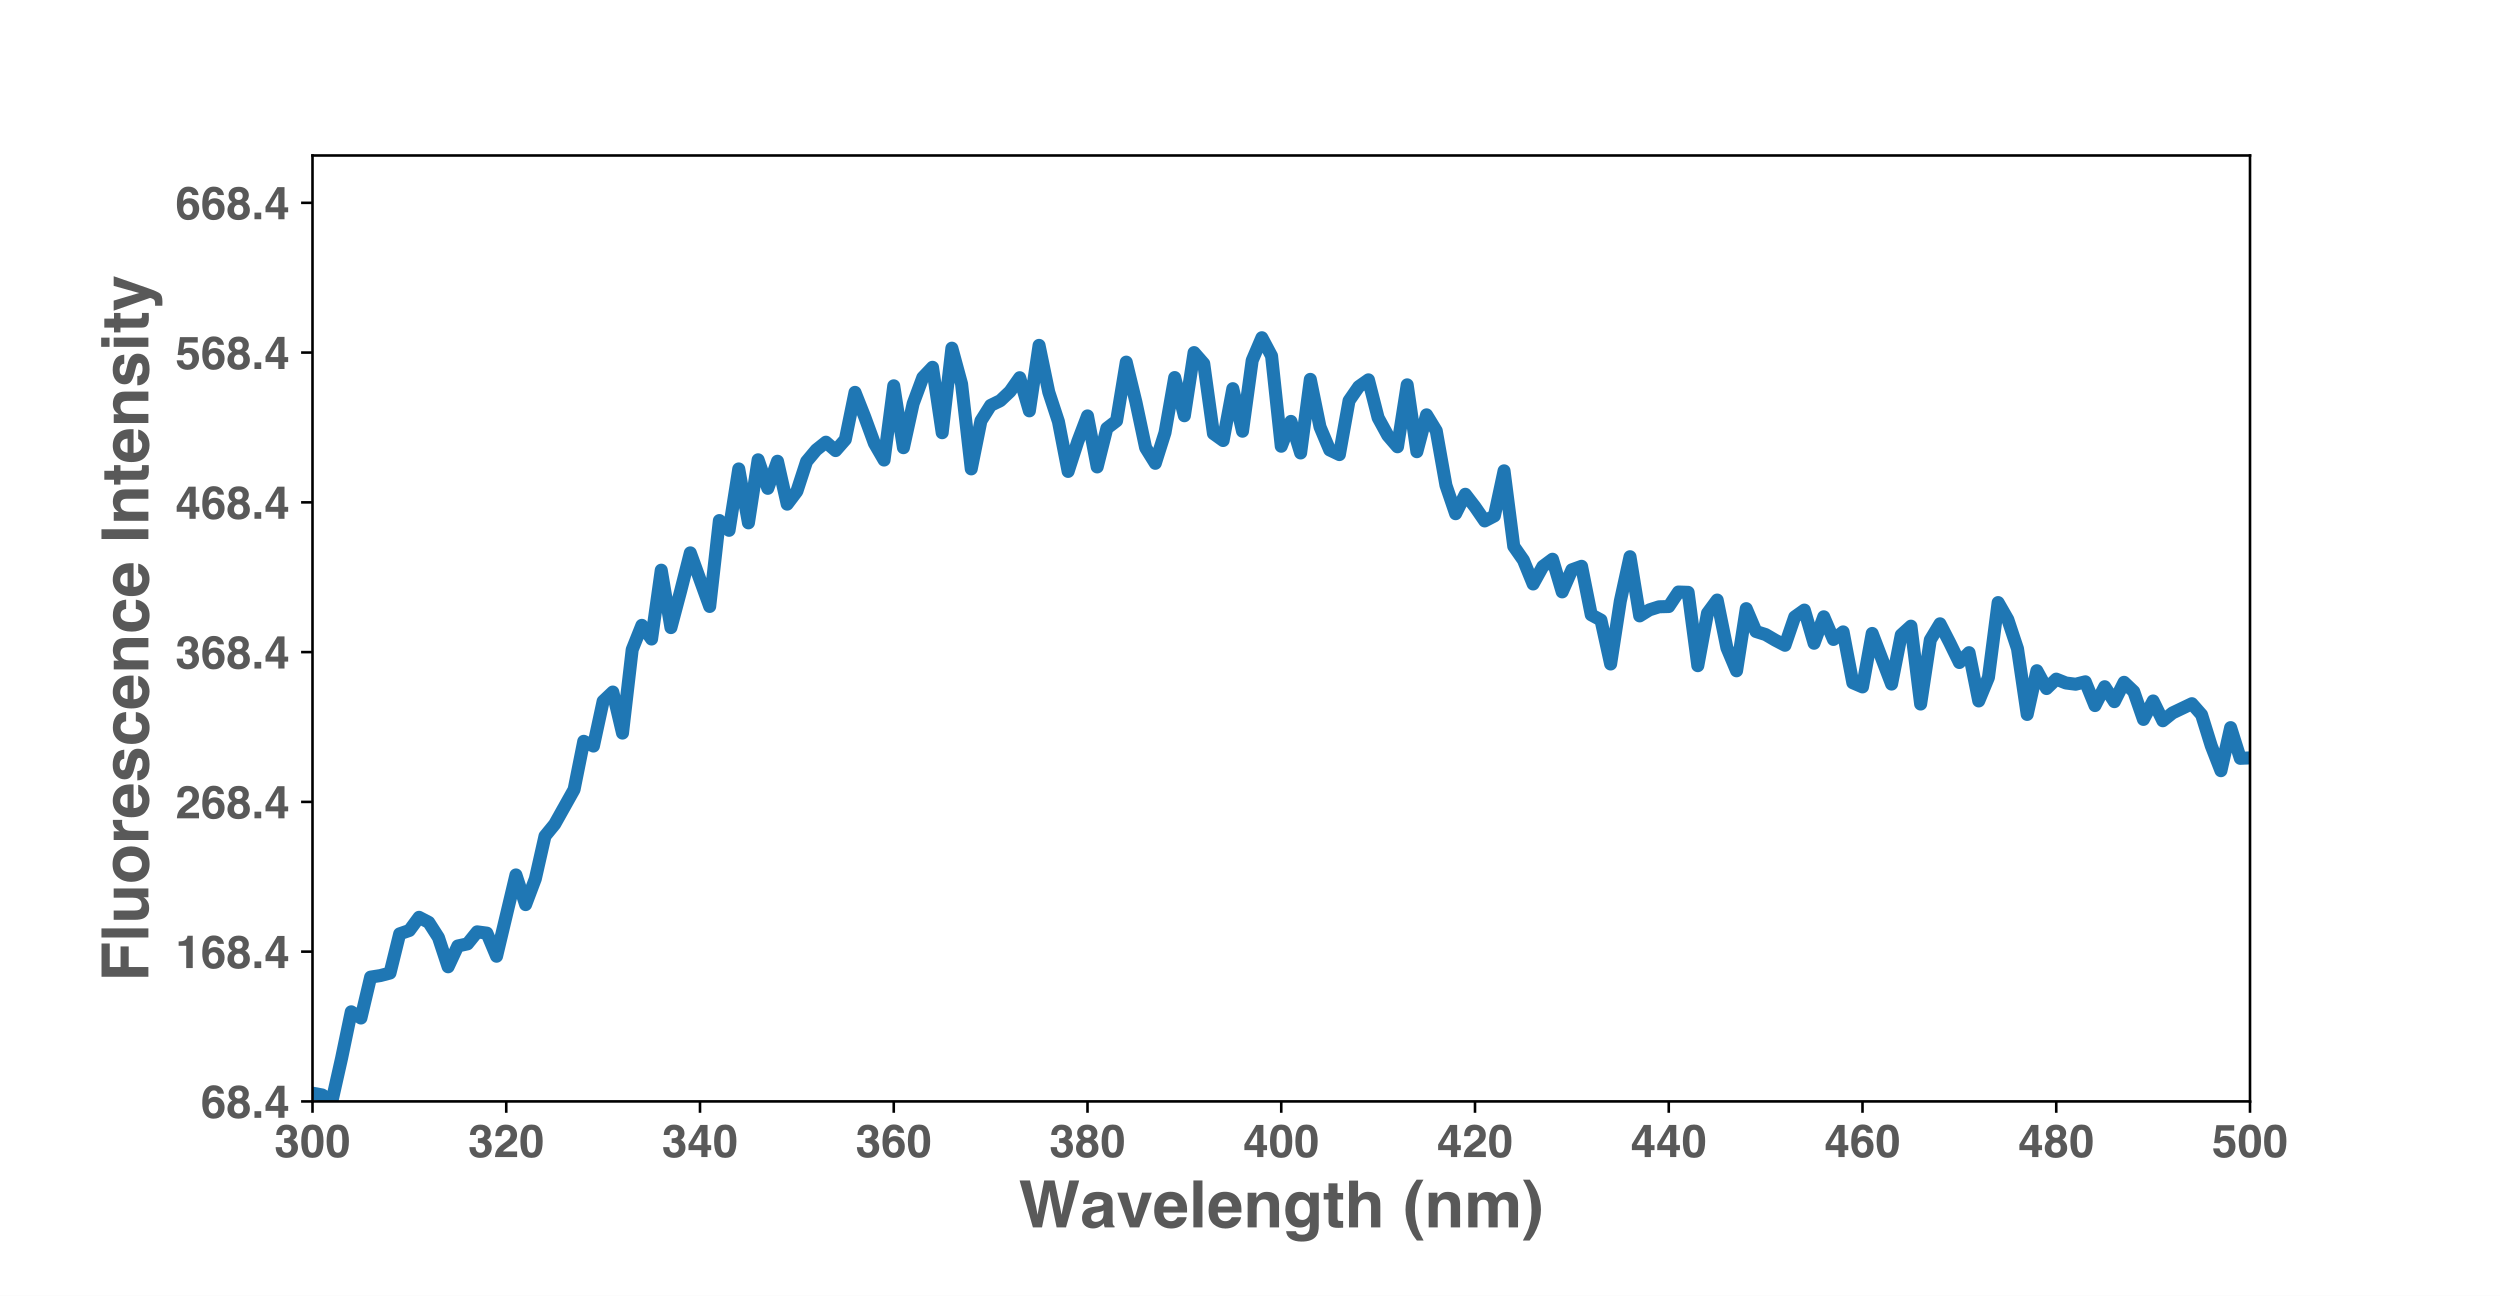
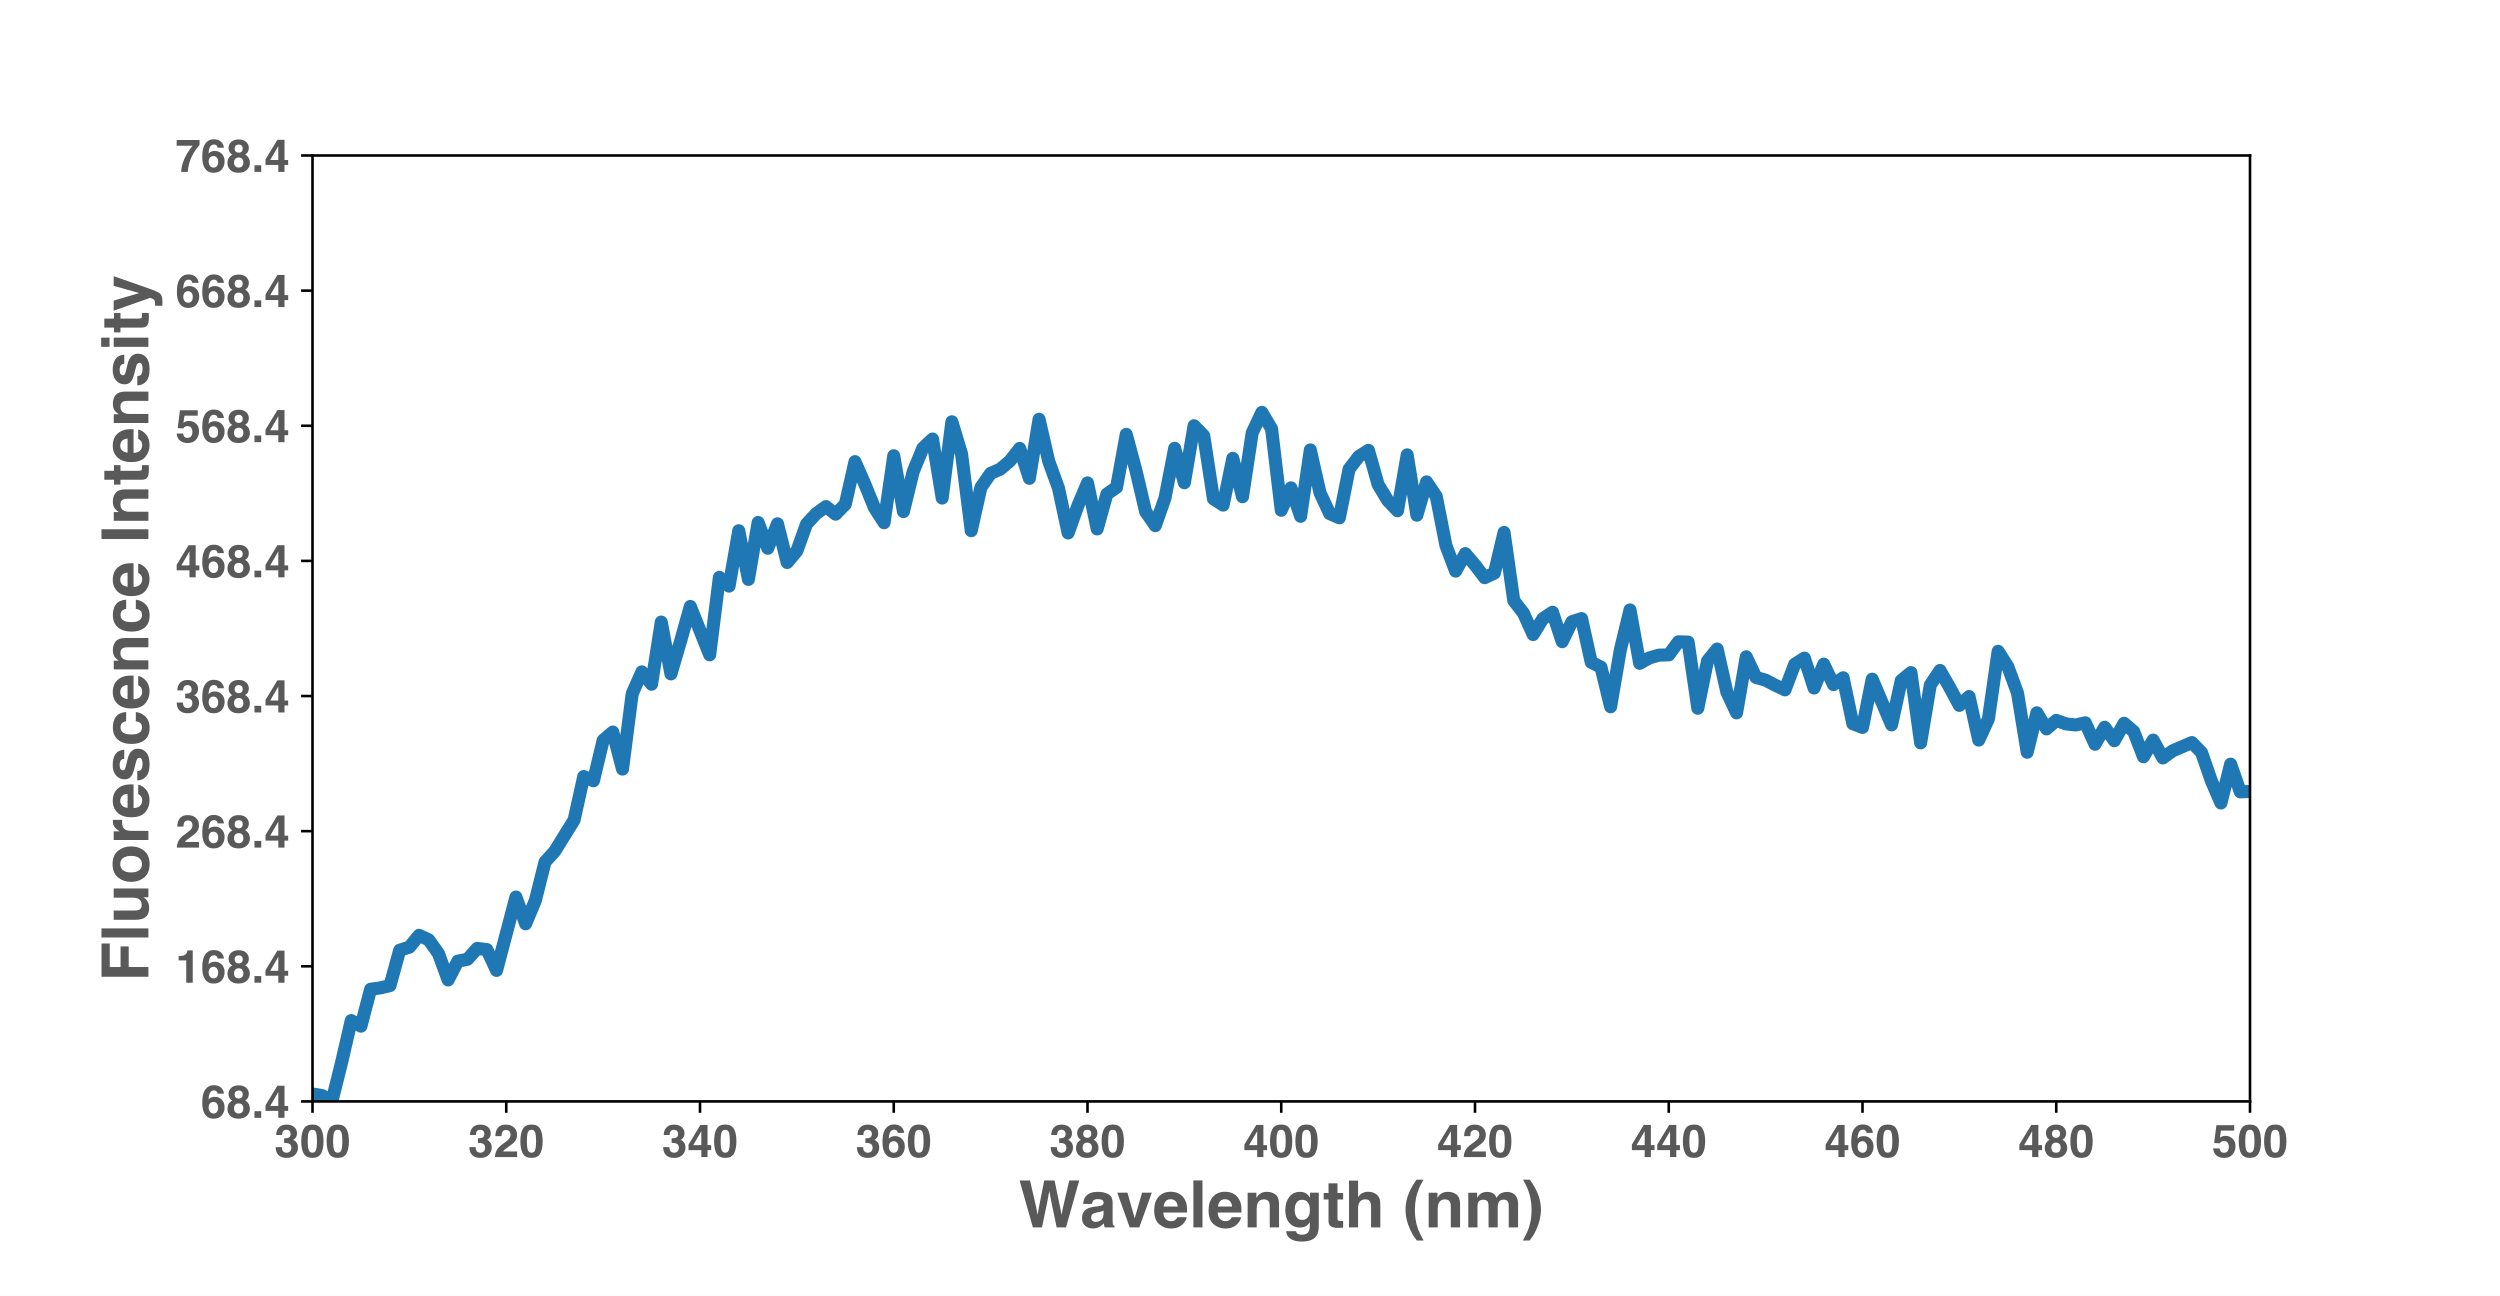
<svg xmlns="http://www.w3.org/2000/svg" xmlns:xlink="http://www.w3.org/1999/xlink" width="766.8pt" height="397.44pt" viewBox="0 0 766.8 397.44" version="1.1">
  <defs>
    <style type="text/css">*{stroke-linejoin: round; stroke-linecap: butt}</style>
  </defs>
  <g id="figure_1">
    <g id="patch_1">
      <path d="M 0 397.44  L 766.8 397.44  L 766.8 0  L 0 0  z " style="fill: #ffffff" />
    </g>
    <g id="axes_1">
      <g id="patch_2">
        <path d="M 95.85 337.824  L 690.12 337.824  L 690.12 47.693  L 95.85 47.693  z " style="fill: #ffffff" />
      </g>
      <g id="matplotlib.axis_1">
        <g id="xtick_1">
          <g id="line2d_1">
            <defs>
-               <path id="mff59f1b166" d="M 0 0  L 0 3.5  " style="stroke: #000000; stroke-width: 0.8" />
+               <path id="mfa72fa6e10" d="M 0 0  L 0 3.5  " style="stroke: #000000; stroke-width: 0.8" />
            </defs>
            <g>
-               <use xlink:href="#mff59f1b166" x="95.85" y="337.824" style="stroke: #000000; stroke-width: 0.8" />
+               <use xlink:href="#mfa72fa6e10" x="95.85" y="337.824" style="stroke: #000000; stroke-width: 0.8" />
            </g>
          </g>
          <g id="text_1">
            <g style="fill: #595959" transform="translate(84.17203 354.8996)scale(0.14 -0.14)">
              <defs>
                <path id="Helvetica-Bold-33" d="M 1044 1391  Q 1044 1119 1131 941  Q 1294 613 1722 613  Q 1984 613 2179 792  Q 2375 972 2375 1309  Q 2375 1756 2013 1906  Q 1806 1991 1363 1991  L 1363 2628  Q 1797 2634 1969 2713  Q 2266 2844 2266 3244  Q 2266 3503 2114 3665  Q 1963 3828 1688 3828  Q 1372 3828 1223 3628  Q 1075 3428 1081 3094  L 250 3094  Q 263 3431 366 3734  Q 475 4000 709 4225  Q 884 4384 1125 4468  Q 1366 4553 1716 4553  Q 2366 4553 2764 4217  Q 3163 3881 3163 3316  Q 3163 2916 2925 2641  Q 2775 2469 2613 2406  Q 2734 2406 2963 2197  Q 3303 1881 3303 1334  Q 3303 759 2904 323  Q 2506 -113 1725 -113  Q 763 -113 388 516  Q 191 850 169 1391  L 1044 1391  z " transform="scale(0.015625)" />
                <path id="Helvetica-Bold-30" d="M 1109 2222  Q 1109 1441 1237 1027  Q 1366 613 1763 613  Q 2159 613 2282 1027  Q 2406 1441 2406 2222  Q 2406 3041 2282 3434  Q 2159 3828 1763 3828  Q 1366 3828 1237 3434  Q 1109 3041 1109 2222  z M 1763 4563  Q 2628 4563 2976 3953  Q 3325 3344 3325 2222  Q 3325 1100 2976 493  Q 2628 -113 1763 -113  Q 897 -113 548 493  Q 200 1100 200 2222  Q 200 3344 548 3953  Q 897 4563 1763 4563  z " transform="scale(0.015625)" />
              </defs>
              <use xlink:href="#Helvetica-Bold-33" />
              <use xlink:href="#Helvetica-Bold-30" x="55.615" />
              <use xlink:href="#Helvetica-Bold-30" x="111.23" />
            </g>
          </g>
        </g>
        <g id="xtick_2">
          <g id="line2d_2">
            <g>
-               <use xlink:href="#mff59f1b166" x="155.277" y="337.824" style="stroke: #000000; stroke-width: 0.8" />
+               <use xlink:href="#mfa72fa6e10" x="155.277" y="337.824" style="stroke: #000000; stroke-width: 0.8" />
            </g>
          </g>
          <g id="text_2">
            <g style="fill: #595959" transform="translate(143.599 354.8996)scale(0.14 -0.14)">
              <defs>
                <path id="Helvetica-Bold-32" d="M 200 0  Q 213 488 409 891  Q 600 1344 1309 1850  Q 1925 2291 2106 2481  Q 2384 2778 2384 3131  Q 2384 3419 2225 3609  Q 2066 3800 1769 3800  Q 1363 3800 1216 3497  Q 1131 3322 1116 2941  L 250 2941  Q 272 3519 459 3875  Q 816 4553 1725 4553  Q 2444 4553 2869 4154  Q 3294 3756 3294 3100  Q 3294 2597 2994 2206  Q 2797 1947 2347 1628  L 1991 1375  Q 1656 1138 1532 1031  Q 1409 925 1325 784  L 3303 784  L 3303 0  L 200 0  z " transform="scale(0.015625)" />
              </defs>
              <use xlink:href="#Helvetica-Bold-33" />
              <use xlink:href="#Helvetica-Bold-32" x="55.615" />
              <use xlink:href="#Helvetica-Bold-30" x="111.23" />
            </g>
          </g>
        </g>
        <g id="xtick_3">
          <g id="line2d_3">
            <g>
-               <use xlink:href="#mff59f1b166" x="214.704" y="337.824" style="stroke: #000000; stroke-width: 0.8" />
+               <use xlink:href="#mfa72fa6e10" x="214.704" y="337.824" style="stroke: #000000; stroke-width: 0.8" />
            </g>
          </g>
          <g id="text_3">
            <g style="fill: #595959" transform="translate(203.026 354.8996)scale(0.14 -0.14)">
              <defs>
                <path id="Helvetica-Bold-34" d="M 3347 975  L 2834 975  L 2834 0  L 1963 0  L 1963 975  L 169 975  L 169 1753  L 1834 4503  L 2834 4503  L 2834 1672  L 3347 1672  L 3347 975  z M 1963 1672  L 1963 3628  L 828 1672  L 1963 1672  z " transform="scale(0.015625)" />
              </defs>
              <use xlink:href="#Helvetica-Bold-33" />
              <use xlink:href="#Helvetica-Bold-34" x="55.615" />
              <use xlink:href="#Helvetica-Bold-30" x="111.23" />
            </g>
          </g>
        </g>
        <g id="xtick_4">
          <g id="line2d_4">
            <g>
-               <use xlink:href="#mff59f1b166" x="274.131" y="337.824" style="stroke: #000000; stroke-width: 0.8" />
+               <use xlink:href="#mfa72fa6e10" x="274.131" y="337.824" style="stroke: #000000; stroke-width: 0.8" />
            </g>
          </g>
          <g id="text_4">
            <g style="fill: #595959" transform="translate(262.453 354.8996)scale(0.14 -0.14)">
              <defs>
                <path id="Helvetica-Bold-36" d="M 1094 1434  Q 1094 1069 1291 837  Q 1488 606 1791 606  Q 2088 606 2258 829  Q 2428 1053 2428 1409  Q 2428 1806 2234 2017  Q 2041 2228 1759 2228  Q 1531 2228 1356 2091  Q 1094 1888 1094 1434  z M 2347 3391  Q 2347 3500 2263 3631  Q 2119 3844 1828 3844  Q 1394 3844 1209 3356  Q 1109 3088 1072 2563  Q 1238 2759 1456 2850  Q 1675 2941 1956 2941  Q 2559 2941 2945 2531  Q 3331 2122 3331 1484  Q 3331 850 2953 365  Q 2575 -119 1778 -119  Q 922 -119 516 597  Q 200 1156 200 2041  Q 200 2559 244 2884  Q 322 3463 547 3847  Q 741 4175 1055 4375  Q 1369 4575 1806 4575  Q 2438 4575 2813 4251  Q 3188 3928 3234 3391  L 2347 3391  z " transform="scale(0.015625)" />
              </defs>
              <use xlink:href="#Helvetica-Bold-33" />
              <use xlink:href="#Helvetica-Bold-36" x="55.615" />
              <use xlink:href="#Helvetica-Bold-30" x="111.23" />
            </g>
          </g>
        </g>
        <g id="xtick_5">
          <g id="line2d_5">
            <g>
-               <use xlink:href="#mff59f1b166" x="333.558" y="337.824" style="stroke: #000000; stroke-width: 0.8" />
+               <use xlink:href="#mfa72fa6e10" x="333.558" y="337.824" style="stroke: #000000; stroke-width: 0.8" />
            </g>
          </g>
          <g id="text_5">
            <g style="fill: #595959" transform="translate(321.88 354.8996)scale(0.14 -0.14)">
              <defs>
                <path id="Helvetica-Bold-38" d="M 1094 1316  Q 1094 981 1267 797  Q 1441 613 1747 613  Q 2053 613 2226 797  Q 2400 981 2400 1316  Q 2400 1663 2223 1842  Q 2047 2022 1747 2022  Q 1447 2022 1270 1842  Q 1094 1663 1094 1316  z M 169 1256  Q 169 1638 342 1947  Q 516 2256 850 2413  Q 522 2631 423 2886  Q 325 3141 325 3363  Q 325 3856 697 4204  Q 1069 4553 1747 4553  Q 2425 4553 2797 4204  Q 3169 3856 3169 3363  Q 3169 3141 3070 2886  Q 2972 2631 2644 2444  Q 2978 2256 3147 1947  Q 3316 1638 3316 1256  Q 3316 684 2892 282  Q 2469 -119 1709 -119  Q 950 -119 559 282  Q 169 684 169 1256  z M 1175 3263  Q 1175 3016 1326 2859  Q 1478 2703 1747 2703  Q 2019 2703 2167 2859  Q 2316 3016 2316 3263  Q 2316 3531 2167 3682  Q 2019 3834 1747 3834  Q 1478 3834 1326 3682  Q 1175 3531 1175 3263  z " transform="scale(0.015625)" />
              </defs>
              <use xlink:href="#Helvetica-Bold-33" />
              <use xlink:href="#Helvetica-Bold-38" x="55.615" />
              <use xlink:href="#Helvetica-Bold-30" x="111.23" />
            </g>
          </g>
        </g>
        <g id="xtick_6">
          <g id="line2d_6">
            <g>
-               <use xlink:href="#mff59f1b166" x="392.985" y="337.824" style="stroke: #000000; stroke-width: 0.8" />
+               <use xlink:href="#mfa72fa6e10" x="392.985" y="337.824" style="stroke: #000000; stroke-width: 0.8" />
            </g>
          </g>
          <g id="text_6">
            <g style="fill: #595959" transform="translate(381.307 354.8996)scale(0.14 -0.14)">
              <use xlink:href="#Helvetica-Bold-34" />
              <use xlink:href="#Helvetica-Bold-30" x="55.615" />
              <use xlink:href="#Helvetica-Bold-30" x="111.23" />
            </g>
          </g>
        </g>
        <g id="xtick_7">
          <g id="line2d_7">
            <g>
-               <use xlink:href="#mff59f1b166" x="452.412" y="337.824" style="stroke: #000000; stroke-width: 0.8" />
+               <use xlink:href="#mfa72fa6e10" x="452.412" y="337.824" style="stroke: #000000; stroke-width: 0.8" />
            </g>
          </g>
          <g id="text_7">
            <g style="fill: #595959" transform="translate(440.734 354.8996)scale(0.14 -0.14)">
              <use xlink:href="#Helvetica-Bold-34" />
              <use xlink:href="#Helvetica-Bold-32" x="55.615" />
              <use xlink:href="#Helvetica-Bold-30" x="111.23" />
            </g>
          </g>
        </g>
        <g id="xtick_8">
          <g id="line2d_8">
            <g>
-               <use xlink:href="#mff59f1b166" x="511.839" y="337.824" style="stroke: #000000; stroke-width: 0.8" />
+               <use xlink:href="#mfa72fa6e10" x="511.839" y="337.824" style="stroke: #000000; stroke-width: 0.8" />
            </g>
          </g>
          <g id="text_8">
            <g style="fill: #595959" transform="translate(500.161 354.8996)scale(0.14 -0.14)">
              <use xlink:href="#Helvetica-Bold-34" />
              <use xlink:href="#Helvetica-Bold-34" x="55.615" />
              <use xlink:href="#Helvetica-Bold-30" x="111.23" />
            </g>
          </g>
        </g>
        <g id="xtick_9">
          <g id="line2d_9">
            <g>
-               <use xlink:href="#mff59f1b166" x="571.266" y="337.824" style="stroke: #000000; stroke-width: 0.8" />
+               <use xlink:href="#mfa72fa6e10" x="571.266" y="337.824" style="stroke: #000000; stroke-width: 0.8" />
            </g>
          </g>
          <g id="text_9">
            <g style="fill: #595959" transform="translate(559.588 354.8996)scale(0.14 -0.14)">
              <use xlink:href="#Helvetica-Bold-34" />
              <use xlink:href="#Helvetica-Bold-36" x="55.615" />
              <use xlink:href="#Helvetica-Bold-30" x="111.23" />
            </g>
          </g>
        </g>
        <g id="xtick_10">
          <g id="line2d_10">
            <g>
-               <use xlink:href="#mff59f1b166" x="630.693" y="337.824" style="stroke: #000000; stroke-width: 0.8" />
+               <use xlink:href="#mfa72fa6e10" x="630.693" y="337.824" style="stroke: #000000; stroke-width: 0.8" />
            </g>
          </g>
          <g id="text_10">
            <g style="fill: #595959" transform="translate(619.015 354.8996)scale(0.14 -0.14)">
              <use xlink:href="#Helvetica-Bold-34" />
              <use xlink:href="#Helvetica-Bold-38" x="55.615" />
              <use xlink:href="#Helvetica-Bold-30" x="111.23" />
            </g>
          </g>
        </g>
        <g id="xtick_11">
          <g id="line2d_11">
            <g>
-               <use xlink:href="#mff59f1b166" x="690.12" y="337.824" style="stroke: #000000; stroke-width: 0.8" />
+               <use xlink:href="#mfa72fa6e10" x="690.12" y="337.824" style="stroke: #000000; stroke-width: 0.8" />
            </g>
          </g>
          <g id="text_11">
            <g style="fill: #595959" transform="translate(678.442 354.8996)scale(0.14 -0.14)">
              <defs>
                <path id="Helvetica-Bold-35" d="M 1056 1213  Q 1109 922 1259 764  Q 1409 606 1697 606  Q 2028 606 2201 839  Q 2375 1072 2375 1425  Q 2375 1772 2212 2011  Q 2050 2250 1706 2250  Q 1544 2250 1425 2209  Q 1216 2134 1109 1931  L 309 1969  L 628 4472  L 3125 4472  L 3125 3716  L 1272 3716  L 1109 2725  Q 1316 2859 1431 2903  Q 1625 2975 1903 2975  Q 2466 2975 2884 2597  Q 3303 2219 3303 1497  Q 3303 869 2900 375  Q 2497 -119 1694 -119  Q 1047 -119 631 228  Q 216 575 169 1213  L 1056 1213  z " transform="scale(0.015625)" />
              </defs>
              <use xlink:href="#Helvetica-Bold-35" />
              <use xlink:href="#Helvetica-Bold-30" x="55.615" />
              <use xlink:href="#Helvetica-Bold-30" x="111.23" />
            </g>
          </g>
        </g>
        <g id="text_12">
          <g style="fill: #595959" transform="translate(312.4334 376.4612)scale(0.2 -0.2)">
            <defs>
              <path id="Helvetica-Bold-57" d="M 1116 4606  L 1725 1969  L 1856 1234  L 1991 1953  L 2509 4606  L 3525 4606  L 4072 1969  L 4213 1234  L 4353 1941  L 4969 4606  L 5947 4606  L 4650 0  L 3731 0  L 3175 2694  L 3013 3584  L 2850 2694  L 2294 0  L 1400 0  L 94 4606  L 1116 4606  z " transform="scale(0.015625)" />
              <path id="Helvetica-Bold-61" d="M 2294 1656  Q 2209 1603 2123 1570  Q 2038 1538 1888 1509  L 1688 1472  Q 1406 1422 1284 1350  Q 1078 1228 1078 972  Q 1078 744 1204 642  Q 1331 541 1513 541  Q 1800 541 2042 709  Q 2284 878 2294 1325  L 2294 1656  z M 1753 2072  Q 2000 2103 2106 2150  Q 2297 2231 2297 2403  Q 2297 2613 2151 2692  Q 2006 2772 1725 2772  Q 1409 2772 1278 2616  Q 1184 2500 1153 2303  L 294 2303  Q 322 2750 544 3038  Q 897 3488 1756 3488  Q 2316 3488 2750 3266  Q 3184 3044 3184 2428  L 3184 866  Q 3184 703 3191 472  Q 3200 297 3244 234  Q 3288 172 3375 131  L 3375 0  L 2406 0  Q 2366 103 2350 193  Q 2334 284 2325 400  Q 2141 200 1900 59  Q 1613 -106 1250 -106  Q 788 -106 486 158  Q 184 422 184 906  Q 184 1534 669 1816  Q 934 1969 1450 2034  L 1753 2072  z M 1800 3497  L 1800 3497  z " transform="scale(0.015625)" />
              <path id="Helvetica-Bold-76" d="M 2516 3406  L 3472 3406  L 2244 0  L 1303 0  L 81 3406  L 1081 3406  L 1791 894  L 2516 3406  z " transform="scale(0.015625)" />
              <path id="Helvetica-Bold-65" d="M 1759 2763  Q 1450 2763 1279 2569  Q 1109 2375 1066 2044  L 2450 2044  Q 2428 2397 2236 2580  Q 2044 2763 1759 2763  z M 1759 3497  Q 2184 3497 2525 3337  Q 2866 3178 3088 2834  Q 3288 2531 3347 2131  Q 3381 1897 3375 1456  L 1044 1456  Q 1063 944 1366 738  Q 1550 609 1809 609  Q 2084 609 2256 766  Q 2350 850 2422 1000  L 3331 1000  Q 3297 697 3016 384  Q 2578 -113 1791 -113  Q 1141 -113 644 306  Q 147 725 147 1669  Q 147 2553 595 3025  Q 1044 3497 1759 3497  z M 1822 3497  L 1822 3497  z " transform="scale(0.015625)" />
              <path id="Helvetica-Bold-6c" d="M 1325 0  L 434 0  L 434 4606  L 1325 4606  L 1325 0  z " transform="scale(0.015625)" />
              <path id="Helvetica-Bold-6e" d="M 2303 3488  Q 2831 3488 3167 3211  Q 3503 2934 3503 2294  L 3503 0  L 2591 0  L 2591 2072  Q 2591 2341 2519 2484  Q 2388 2747 2019 2747  Q 1566 2747 1397 2363  Q 1309 2159 1309 1844  L 1309 0  L 422 0  L 422 3400  L 1281 3400  L 1281 2903  Q 1453 3166 1606 3281  Q 1881 3488 2303 3488  z M 1975 3497  L 1975 3497  z " transform="scale(0.015625)" />
              <path id="Helvetica-Bold-67" d="M 1878 731  Q 2191 731 2406 967  Q 2622 1203 2622 1719  Q 2622 2203 2417 2456  Q 2213 2709 1869 2709  Q 1400 2709 1222 2269  Q 1128 2034 1128 1691  Q 1128 1394 1228 1163  Q 1409 731 1878 731  z M 1656 3488  Q 1913 3488 2103 3409  Q 2428 3275 2628 2916  L 2628 3406  L 3494 3406  L 3494 175  Q 3494 -484 3272 -819  Q 2891 -1394 1809 -1394  Q 1156 -1394 743 -1137  Q 331 -881 288 -372  L 1256 -372  Q 1294 -528 1378 -597  Q 1522 -719 1863 -719  Q 2344 -719 2506 -397  Q 2613 -191 2613 297  L 2613 516  Q 2484 297 2338 188  Q 2072 -16 1647 -16  Q 991 -16 598 445  Q 206 906 206 1694  Q 206 2453 584 2970  Q 963 3488 1656 3488  z M 1941 3497  L 1941 3497  z " transform="scale(0.015625)" />
              <path id="Helvetica-Bold-74" d="M 66 2741  L 66 3375  L 541 3375  L 541 4325  L 1422 4325  L 1422 3375  L 1975 3375  L 1975 2741  L 1422 2741  L 1422 941  Q 1422 731 1475 679  Q 1528 628 1800 628  Q 1841 628 1886 629  Q 1931 631 1975 634  L 1975 -31  L 1553 -47  Q 922 -69 691 172  Q 541 325 541 644  L 541 2741  L 66 2741  z " transform="scale(0.015625)" />
              <path id="Helvetica-Bold-68" d="M 2294 3494  Q 2609 3494 2867 3384  Q 3125 3275 3291 3050  Q 3431 2859 3462 2657  Q 3494 2456 3494 2000  L 3494 0  L 2584 0  L 2584 2072  Q 2584 2347 2491 2516  Q 2369 2753 2028 2753  Q 1675 2753 1492 2517  Q 1309 2281 1309 1844  L 1309 0  L 422 0  L 422 4591  L 1309 4591  L 1309 2963  Q 1503 3259 1758 3376  Q 2013 3494 2294 3494  z " transform="scale(0.015625)" />
              <path id="Helvetica-Bold-20" transform="scale(0.015625)" />
              <path id="Helvetica-Bold-28" d="M 644 3444  Q 891 4019 1366 4681  L 2038 4681  L 1847 4331  Q 1453 3609 1300 2819  Q 1200 2300 1200 1688  Q 1200 731 1478 -72  Q 1641 -547 2053 -1291  L 1394 -1291  L 1172 -988  Q 956 -713 713 -169  Q 278 803 278 1744  Q 278 2600 644 3444  z " transform="scale(0.015625)" />
              <path id="Helvetica-Bold-6d" d="M 4222 3481  Q 4447 3481 4665 3393  Q 4884 3306 5063 3088  Q 5206 2909 5256 2650  Q 5288 2478 5288 2147  L 5281 0  L 4369 0  L 4369 2169  Q 4369 2363 4306 2488  Q 4188 2725 3869 2725  Q 3500 2725 3359 2419  Q 3288 2256 3288 2028  L 3288 0  L 2391 0  L 2391 2028  Q 2391 2331 2328 2469  Q 2216 2716 1888 2716  Q 1506 2716 1375 2469  Q 1303 2328 1303 2050  L 1303 0  L 400 0  L 400 3400  L 1266 3400  L 1266 2903  Q 1431 3169 1578 3281  Q 1838 3481 2250 3481  Q 2641 3481 2881 3309  Q 3075 3150 3175 2900  Q 3350 3200 3609 3341  Q 3884 3481 4222 3481  z " transform="scale(0.015625)" />
              <path id="Helvetica-Bold-29" d="M 753 4681  Q 1228 4019 1475 3444  Q 1841 2600 1841 1744  Q 1841 803 1406 -169  Q 1163 -713 947 -988  L 725 -1291  L 66 -1291  Q 478 -547 641 -72  Q 919 731 919 1688  Q 919 2300 819 2819  Q 666 3609 272 4331  L 81 4681  L 753 4681  z " transform="scale(0.015625)" />
            </defs>
            <use xlink:href="#Helvetica-Bold-57" />
            <use xlink:href="#Helvetica-Bold-61" x="94.385" />
            <use xlink:href="#Helvetica-Bold-76" x="150" />
            <use xlink:href="#Helvetica-Bold-65" x="205.615" />
            <use xlink:href="#Helvetica-Bold-6c" x="261.23" />
            <use xlink:href="#Helvetica-Bold-65" x="289.014" />
            <use xlink:href="#Helvetica-Bold-6e" x="344.629" />
            <use xlink:href="#Helvetica-Bold-67" x="405.713" />
            <use xlink:href="#Helvetica-Bold-74" x="466.797" />
            <use xlink:href="#Helvetica-Bold-68" x="500.098" />
            <use xlink:href="#Helvetica-Bold-20" x="561.182" />
            <use xlink:href="#Helvetica-Bold-28" x="588.965" />
            <use xlink:href="#Helvetica-Bold-6e" x="622.266" />
            <use xlink:href="#Helvetica-Bold-6d" x="683.35" />
            <use xlink:href="#Helvetica-Bold-29" x="772.266" />
          </g>
        </g>
      </g>
      <g id="matplotlib.axis_2">
        <g id="ytick_1">
          <g id="line2d_12">
            <defs>
-               <path id="m5fafb7ee36" d="M 0 0  L -3.5 0  " style="stroke: #000000; stroke-width: 0.8" />
+               <path id="m5358ada5b8" d="M 0 0  L -3.5 0  " style="stroke: #000000; stroke-width: 0.8" />
            </defs>
            <g>
-               <use xlink:href="#m5fafb7ee36" x="95.85" y="337.824" style="stroke: #000000; stroke-width: 0.8" />
+               <use xlink:href="#m5358ada5b8" x="95.85" y="337.824" style="stroke: #000000; stroke-width: 0.8" />
            </g>
          </g>
          <g id="text_13">
            <g style="fill: #595959" transform="translate(61.60469 342.8618)scale(0.14 -0.14)">
              <defs>
                <path id="Helvetica-Bold-2e" d="M 400 931  L 1347 931  L 1347 0  L 400 0  L 400 931  z " transform="scale(0.015625)" />
              </defs>
              <use xlink:href="#Helvetica-Bold-36" />
              <use xlink:href="#Helvetica-Bold-38" x="55.615" />
              <use xlink:href="#Helvetica-Bold-2e" x="111.23" />
              <use xlink:href="#Helvetica-Bold-34" x="139.014" />
            </g>
          </g>
        </g>
        <g id="ytick_2">
          <g id="line2d_13">
            <g>
-               <use xlink:href="#m5fafb7ee36" x="95.85" y="291.888" style="stroke: #000000; stroke-width: 0.8" />
+               <use xlink:href="#m5358ada5b8" x="95.85" y="296.377" style="stroke: #000000; stroke-width: 0.8" />
            </g>
          </g>
          <g id="text_14">
-             <g style="fill: #595959" transform="translate(53.81938 296.926)scale(0.14 -0.14)">
+             <g style="fill: #595959" transform="translate(53.81938 301.4145)scale(0.14 -0.14)">
              <defs>
                <path id="Helvetica-Bold-31" d="M 444 3125  L 444 3731  Q 866 3750 1034 3788  Q 1303 3847 1472 4025  Q 1588 4147 1647 4350  Q 1681 4472 1681 4531  L 2422 4531  L 2422 0  L 1509 0  L 1509 3125  L 444 3125  z " transform="scale(0.015625)" />
              </defs>
              <use xlink:href="#Helvetica-Bold-31" />
              <use xlink:href="#Helvetica-Bold-36" x="55.615" />
              <use xlink:href="#Helvetica-Bold-38" x="111.23" />
              <use xlink:href="#Helvetica-Bold-2e" x="166.846" />
              <use xlink:href="#Helvetica-Bold-34" x="194.629" />
            </g>
          </g>
        </g>
        <g id="ytick_3">
          <g id="line2d_14">
            <g>
-               <use xlink:href="#m5fafb7ee36" x="95.85" y="245.952" style="stroke: #000000; stroke-width: 0.8" />
+               <use xlink:href="#m5358ada5b8" x="95.85" y="254.929" style="stroke: #000000; stroke-width: 0.8" />
            </g>
          </g>
          <g id="text_15">
-             <g style="fill: #595959" transform="translate(53.81938 250.9901)scale(0.14 -0.14)">
+             <g style="fill: #595959" transform="translate(53.81938 259.9672)scale(0.14 -0.14)">
              <use xlink:href="#Helvetica-Bold-32" />
              <use xlink:href="#Helvetica-Bold-36" x="55.615" />
              <use xlink:href="#Helvetica-Bold-38" x="111.23" />
              <use xlink:href="#Helvetica-Bold-2e" x="166.846" />
              <use xlink:href="#Helvetica-Bold-34" x="194.629" />
            </g>
          </g>
        </g>
        <g id="ytick_4">
          <g id="line2d_15">
            <g>
-               <use xlink:href="#m5fafb7ee36" x="95.85" y="200.016" style="stroke: #000000; stroke-width: 0.8" />
+               <use xlink:href="#m5358ada5b8" x="95.85" y="213.482" style="stroke: #000000; stroke-width: 0.8" />
            </g>
          </g>
          <g id="text_16">
-             <g style="fill: #595959" transform="translate(53.81938 205.0542)scale(0.14 -0.14)">
+             <g style="fill: #595959" transform="translate(53.81938 218.5199)scale(0.14 -0.14)">
              <use xlink:href="#Helvetica-Bold-33" />
              <use xlink:href="#Helvetica-Bold-36" x="55.615" />
              <use xlink:href="#Helvetica-Bold-38" x="111.23" />
              <use xlink:href="#Helvetica-Bold-2e" x="166.846" />
              <use xlink:href="#Helvetica-Bold-34" x="194.629" />
            </g>
          </g>
        </g>
        <g id="ytick_5">
          <g id="line2d_16">
            <g>
-               <use xlink:href="#m5fafb7ee36" x="95.85" y="154.081" style="stroke: #000000; stroke-width: 0.8" />
+               <use xlink:href="#m5358ada5b8" x="95.85" y="172.035" style="stroke: #000000; stroke-width: 0.8" />
            </g>
          </g>
          <g id="text_17">
-             <g style="fill: #595959" transform="translate(53.81938 159.1184)scale(0.14 -0.14)">
+             <g style="fill: #595959" transform="translate(53.81938 177.0726)scale(0.14 -0.14)">
              <use xlink:href="#Helvetica-Bold-34" />
              <use xlink:href="#Helvetica-Bold-36" x="55.615" />
              <use xlink:href="#Helvetica-Bold-38" x="111.23" />
              <use xlink:href="#Helvetica-Bold-2e" x="166.846" />
              <use xlink:href="#Helvetica-Bold-34" x="194.629" />
            </g>
          </g>
        </g>
        <g id="ytick_6">
          <g id="line2d_17">
            <g>
-               <use xlink:href="#m5fafb7ee36" x="95.85" y="108.145" style="stroke: #000000; stroke-width: 0.8" />
+               <use xlink:href="#m5358ada5b8" x="95.85" y="130.587" style="stroke: #000000; stroke-width: 0.8" />
            </g>
          </g>
          <g id="text_18">
-             <g style="fill: #595959" transform="translate(53.81938 113.1825)scale(0.14 -0.14)">
+             <g style="fill: #595959" transform="translate(53.81938 135.6252)scale(0.14 -0.14)">
              <use xlink:href="#Helvetica-Bold-35" />
              <use xlink:href="#Helvetica-Bold-36" x="55.615" />
              <use xlink:href="#Helvetica-Bold-38" x="111.23" />
              <use xlink:href="#Helvetica-Bold-2e" x="166.846" />
              <use xlink:href="#Helvetica-Bold-34" x="194.629" />
            </g>
          </g>
        </g>
        <g id="ytick_7">
          <g id="line2d_18">
            <g>
-               <use xlink:href="#m5fafb7ee36" x="95.85" y="62.209" style="stroke: #000000; stroke-width: 0.8" />
+               <use xlink:href="#m5358ada5b8" x="95.85" y="89.14" style="stroke: #000000; stroke-width: 0.8" />
            </g>
          </g>
          <g id="text_19">
-             <g style="fill: #595959" transform="translate(53.81938 67.24666)scale(0.14 -0.14)">
+             <g style="fill: #595959" transform="translate(53.81938 94.17793)scale(0.14 -0.14)">
              <use xlink:href="#Helvetica-Bold-36" />
              <use xlink:href="#Helvetica-Bold-36" x="55.615" />
              <use xlink:href="#Helvetica-Bold-38" x="111.23" />
              <use xlink:href="#Helvetica-Bold-2e" x="166.846" />
              <use xlink:href="#Helvetica-Bold-34" x="194.629" />
            </g>
          </g>
        </g>
-         <g id="text_20">
+         <g id="ytick_8">
+           <g id="line2d_19">
+             <g>
+               <use xlink:href="#m5358ada5b8" x="95.85" y="47.693" style="stroke: #000000; stroke-width: 0.8" />
+             </g>
+           </g>
+           <g id="text_20">
+             <g style="fill: #595959" transform="translate(53.81938 52.73061)scale(0.14 -0.14)">
+               <defs>
+                 <path id="Helvetica-Bold-37" d="M 3375 3775  Q 3175 3578 2819 3073  Q 2463 2569 2222 2031  Q 2031 1609 1878 1000  Q 1725 391 1725 0  L 800 0  Q 841 1219 1600 2534  Q 2091 3350 2422 3672  L 163 3672  L 175 4472  L 3375 4472  L 3375 3775  z " transform="scale(0.015625)" />
+               </defs>
+               <use xlink:href="#Helvetica-Bold-37" />
+               <use xlink:href="#Helvetica-Bold-36" x="55.615" />
+               <use xlink:href="#Helvetica-Bold-38" x="111.23" />
+               <use xlink:href="#Helvetica-Bold-2e" x="166.846" />
+               <use xlink:href="#Helvetica-Bold-34" x="194.629" />
+             </g>
+           </g>
+         </g>
+         <g id="text_21">
          <g style="fill: #595959" transform="translate(45.51313 301.1178)rotate(-90)scale(0.2 -0.2)">
            <defs>
              <path id="Helvetica-Bold-46" d="M 488 4600  L 3753 4600  L 3753 3791  L 1444 3791  L 1444 2731  L 3466 2731  L 3466 1931  L 1444 1931  L 1444 0  L 488 0  L 488 4600  z " transform="scale(0.015625)" />
              <path id="Helvetica-Bold-75" d="M 1303 3406  L 1303 1353  Q 1303 1063 1372 916  Q 1494 656 1850 656  Q 2306 656 2475 1025  Q 2563 1225 2563 1553  L 2563 3406  L 3466 3406  L 3466 0  L 2600 0  L 2600 481  Q 2588 466 2538 387  Q 2488 309 2419 250  Q 2209 63 2014 -6  Q 1819 -75 1556 -75  Q 800 -75 538 469  Q 391 769 391 1353  L 391 3406  L 1303 3406  z M 1928 3497  L 1928 3497  z " transform="scale(0.015625)" />
              <path id="Helvetica-Bold-6f" d="M 1944 628  Q 2334 628 2543 906  Q 2753 1184 2753 1697  Q 2753 2209 2543 2486  Q 2334 2763 1944 2763  Q 1553 2763 1342 2486  Q 1131 2209 1131 1697  Q 1131 1184 1342 906  Q 1553 628 1944 628  z M 3688 1697  Q 3688 947 3256 414  Q 2825 -119 1947 -119  Q 1069 -119 637 414  Q 206 947 206 1697  Q 206 2434 637 2975  Q 1069 3516 1947 3516  Q 2825 3516 3256 2975  Q 3688 2434 3688 1697  z M 1947 3497  L 1947 3497  z " transform="scale(0.015625)" />
              <path id="Helvetica-Bold-72" d="M 2266 3488  Q 2291 3488 2308 3486  Q 2325 3484 2384 3481  L 2384 2569  Q 2300 2578 2234 2581  Q 2169 2584 2128 2584  Q 1591 2584 1406 2234  Q 1303 2038 1303 1628  L 1303 0  L 406 0  L 406 3406  L 1256 3406  L 1256 2813  Q 1463 3153 1616 3278  Q 1866 3488 2266 3488  z " transform="scale(0.015625)" />
              <path id="Helvetica-Bold-73" d="M 1109 1088  Q 1138 850 1231 750  Q 1397 572 1844 572  Q 2106 572 2261 650  Q 2416 728 2416 884  Q 2416 1034 2291 1113  Q 2166 1191 1363 1381  Q 784 1525 547 1741  Q 309 1953 309 2353  Q 309 2825 679 3164  Q 1050 3503 1722 3503  Q 2359 3503 2761 3248  Q 3163 2994 3222 2369  L 2331 2369  Q 2313 2541 2234 2641  Q 2088 2822 1734 2822  Q 1444 2822 1320 2731  Q 1197 2641 1197 2519  Q 1197 2366 1328 2297  Q 1459 2225 2256 2050  Q 2788 1925 3053 1672  Q 3316 1416 3316 1031  Q 3316 525 2939 204  Q 2563 -116 1775 -116  Q 972 -116 589 223  Q 206 563 206 1088  L 1109 1088  z M 1791 3497  L 1791 3497  z " transform="scale(0.015625)" />
              <path id="Helvetica-Bold-63" d="M 2450 2184  Q 2425 2375 2322 2528  Q 2172 2734 1856 2734  Q 1406 2734 1241 2288  Q 1153 2050 1153 1656  Q 1153 1281 1241 1053  Q 1400 628 1841 628  Q 2153 628 2284 797  Q 2416 966 2444 1234  L 3353 1234  Q 3322 828 3059 466  Q 2641 -119 1819 -119  Q 997 -119 609 368  Q 222 856 222 1634  Q 222 2513 650 3000  Q 1078 3488 1831 3488  Q 2472 3488 2880 3200  Q 3288 2913 3363 2184  L 2450 2184  z M 1847 3497  L 1847 3497  z " transform="scale(0.015625)" />
              <path id="Helvetica-Bold-49" d="M 1369 0  L 413 0  L 413 4606  L 1369 4606  L 1369 0  z M 891 4697  L 891 4697  z " transform="scale(0.015625)" />
              <path id="Helvetica-Bold-69" d="M 1331 3813  L 428 3813  L 428 4634  L 1331 4634  L 1331 3813  z M 428 3406  L 1331 3406  L 1331 0  L 428 0  L 428 3406  z " transform="scale(0.015625)" />
              <path id="Helvetica-Bold-79" d="M 553 -653  L 666 -659  Q 797 -666 915 -650  Q 1034 -634 1116 -578  Q 1194 -525 1261 -356  Q 1328 -188 1316 -150  L 66 3406  L 1056 3406  L 1800 894  L 2503 3406  L 3450 3406  L 2281 56  Q 1944 -913 1747 -1145  Q 1550 -1378 959 -1378  Q 841 -1378 769 -1376  Q 697 -1375 553 -1366  L 553 -653  z M 1759 3497  L 1759 3497  z " transform="scale(0.015625)" />
            </defs>
            <use xlink:href="#Helvetica-Bold-46" />
            <use xlink:href="#Helvetica-Bold-6c" x="61.084" />
            <use xlink:href="#Helvetica-Bold-75" x="88.867" />
            <use xlink:href="#Helvetica-Bold-6f" x="149.951" />
            <use xlink:href="#Helvetica-Bold-72" x="211.035" />
            <use xlink:href="#Helvetica-Bold-65" x="249.951" />
            <use xlink:href="#Helvetica-Bold-73" x="305.566" />
            <use xlink:href="#Helvetica-Bold-63" x="361.182" />
            <use xlink:href="#Helvetica-Bold-65" x="416.797" />
            <use xlink:href="#Helvetica-Bold-6e" x="472.412" />
            <use xlink:href="#Helvetica-Bold-63" x="533.496" />
            <use xlink:href="#Helvetica-Bold-65" x="589.111" />
            <use xlink:href="#Helvetica-Bold-20" x="644.727" />
            <use xlink:href="#Helvetica-Bold-49" x="672.51" />
            <use xlink:href="#Helvetica-Bold-6e" x="700.293" />
            <use xlink:href="#Helvetica-Bold-74" x="761.377" />
            <use xlink:href="#Helvetica-Bold-65" x="794.678" />
            <use xlink:href="#Helvetica-Bold-6e" x="850.293" />
            <use xlink:href="#Helvetica-Bold-73" x="911.377" />
            <use xlink:href="#Helvetica-Bold-69" x="966.992" />
            <use xlink:href="#Helvetica-Bold-74" x="994.775" />
            <use xlink:href="#Helvetica-Bold-79" x="1028.076" />
          </g>
        </g>
      </g>
-       <g id="line2d_19">
-         <path d="M 95.85 335.304  L 98.821 335.848  L 101.793 337.824  L 104.764 324.611  L 107.735 310.342  L 110.707 312.244  L 113.678 299.697  L 116.649 299.23  L 119.621 298.451  L 122.592 286.421  L 125.564 285.392  L 128.535 281.359  L 131.506 282.909  L 134.478 287.553  L 137.449 296.533  L 140.42 290.15  L 143.392 289.502  L 146.363 285.815  L 149.334 286.207  L 152.306 293.294  L 158.248 268.358  L 161.22 277.46  L 164.191 269.566  L 167.162 256.44  L 170.134 252.805  L 176.076 242.181  L 179.048 227.374  L 182.019 228.829  L 184.99 215.084  L 187.962 212.266  L 190.933 224.851  L 193.905 199.261  L 196.876 191.804  L 199.847 196.001  L 202.819 174.884  L 205.79 192.496  L 208.761 181.309  L 211.733 169.573  L 217.675 186.012  L 220.647 159.663  L 223.618 162.66  L 226.589 143.831  L 229.561 160.371  L 232.532 141.028  L 235.503 149.784  L 238.475 141.473  L 241.446 154.631  L 244.417 150.692  L 247.389 141.55  L 250.36 137.998  L 253.332 135.626  L 256.303 138.202  L 259.274 134.814  L 262.246 120.344  L 265.217 127.845  L 268.188 135.978  L 271.16 141.104  L 274.131 118.338  L 277.102 137.314  L 280.074 123.807  L 283.045 115.783  L 286.016 112.657  L 288.988 132.722  L 291.959 106.793  L 294.93 117.749  L 297.902 143.818  L 300.873 129.071  L 303.844 124.342  L 306.816 122.892  L 309.787 120.079  L 312.759 115.849  L 315.73 126.016  L 318.701 105.934  L 321.673 120.252  L 324.644 129.308  L 327.615 144.596  L 330.587 135.385  L 333.558 127.573  L 336.529 143.217  L 339.501 131.363  L 342.472 129.089  L 345.443 111.071  L 348.415 123.343  L 351.386 137.338  L 354.357 142.108  L 357.329 132.705  L 360.3 115.802  L 363.272 127.516  L 366.243 108.148  L 369.214 111.542  L 372.186 132.981  L 375.157 135.116  L 378.128 119.216  L 381.1 132.264  L 384.071 110.561  L 387.042 103.588  L 390.014 109.179  L 392.985 136.874  L 395.956 129.252  L 398.928 138.935  L 401.899 116.359  L 404.87 130.942  L 407.842 138.011  L 410.813 139.434  L 413.784 122.894  L 416.756 118.599  L 419.727 116.502  L 422.699 128.143  L 425.67 133.58  L 428.641 137.035  L 431.613 118.039  L 434.584 138.545  L 437.555 127.241  L 440.527 132.126  L 443.498 148.857  L 446.469 157.564  L 449.441 151.603  L 452.412 155.466  L 455.383 159.783  L 458.355 158.235  L 461.326 144.411  L 464.297 167.573  L 467.269 171.827  L 470.24 179.119  L 473.211 173.742  L 476.183 171.53  L 479.154 181.543  L 482.125 174.769  L 485.097 173.694  L 488.068 188.575  L 491.04 190.181  L 494.011 203.664  L 496.982 184.374  L 499.954 170.754  L 502.925 188.907  L 505.896 187.061  L 508.868 186.113  L 511.839 186.036  L 514.81 181.582  L 517.782 181.683  L 520.753 204.177  L 523.724 188.077  L 526.696 184.048  L 529.667 198.701  L 532.638 205.751  L 535.61 186.686  L 538.581 193.688  L 541.553 194.63  L 544.524 196.367  L 547.495 197.921  L 550.467 189.233  L 553.438 187.123  L 556.409 197.299  L 559.381 189.183  L 562.352 196.131  L 565.323 193.813  L 568.295 209.416  L 571.266 210.692  L 574.237 194.289  L 580.18 209.823  L 583.151 194.753  L 586.123 192.054  L 589.094 215.948  L 592.065 196.263  L 595.037 191.332  L 598.008 197.109  L 600.98 203.203  L 603.951 200.188  L 606.922 214.995  L 609.894 207.796  L 612.865 184.823  L 615.836 190.017  L 618.808 198.974  L 621.779 219.133  L 624.75 205.723  L 627.722 211.189  L 630.693 208.3  L 633.664 209.487  L 636.636 209.866  L 639.607 209.118  L 642.578 216.412  L 645.55 210.629  L 648.521 215.213  L 651.492 209.28  L 654.464 212.108  L 657.435 220.656  L 660.407 215  L 663.378 221.069  L 666.349 218.674  L 672.292 215.835  L 675.263 219.219  L 678.235 228.76  L 681.206 236.386  L 684.177 223.175  L 687.149 232.598  L 690.12 232.462  L 690.12 232.462  " clip-path="url(#pe7439d53f5)" style="fill: none; stroke: #1f77b4; stroke-width: 4; stroke-linecap: square" />
+       <g id="line2d_20">
+         <path d="M 95.85 335.55  L 98.821 336.042  L 101.793 337.824  L 104.764 325.902  L 107.735 313.027  L 110.707 314.744  L 113.678 303.422  L 116.649 303.001  L 119.621 302.298  L 122.592 291.444  L 125.564 290.516  L 128.535 286.877  L 131.506 288.275  L 134.478 292.465  L 137.449 300.568  L 140.42 294.808  L 143.392 294.224  L 146.363 290.897  L 149.334 291.251  L 152.306 297.645  L 158.248 275.146  L 161.22 283.358  L 164.191 276.236  L 167.162 264.392  L 170.134 261.112  L 176.076 251.526  L 179.048 238.166  L 182.019 239.48  L 184.99 227.077  L 187.962 224.535  L 190.933 235.89  L 193.905 212.8  L 196.876 206.072  L 199.847 209.859  L 202.819 190.805  L 205.79 206.696  L 208.761 196.602  L 211.733 186.013  L 217.675 200.846  L 220.647 177.072  L 223.618 179.776  L 226.589 162.786  L 229.561 177.711  L 232.532 160.258  L 235.503 168.158  L 238.475 160.659  L 241.446 172.531  L 244.417 168.978  L 247.389 160.728  L 250.36 157.524  L 253.332 155.383  L 256.303 157.707  L 259.274 154.651  L 262.246 141.595  L 265.217 148.363  L 268.188 155.701  L 271.16 160.326  L 274.131 139.784  L 277.102 156.907  L 280.074 144.719  L 283.045 137.479  L 286.016 134.658  L 288.988 152.764  L 291.959 129.368  L 294.93 139.253  L 297.902 162.775  L 300.873 149.469  L 303.844 145.202  L 306.816 143.893  L 309.787 141.355  L 312.759 137.539  L 315.73 146.713  L 318.701 128.593  L 321.673 141.512  L 324.644 149.682  L 327.615 163.477  L 330.587 155.166  L 333.558 148.118  L 336.529 162.233  L 339.501 151.537  L 342.472 149.485  L 345.443 133.228  L 348.415 144.301  L 351.386 156.928  L 354.357 161.232  L 357.329 152.748  L 360.3 137.496  L 363.272 148.066  L 366.243 130.59  L 369.214 133.653  L 372.186 152.997  L 375.157 154.923  L 378.128 140.577  L 381.1 152.35  L 384.071 132.768  L 387.042 126.476  L 390.014 131.521  L 392.985 156.509  L 395.956 149.632  L 398.928 158.369  L 401.899 137.999  L 404.87 151.157  L 407.842 157.535  L 410.813 158.819  L 413.784 143.896  L 416.756 140.021  L 419.727 138.128  L 422.699 148.632  L 425.67 153.537  L 428.641 156.655  L 431.613 139.515  L 434.584 158.017  L 437.555 147.818  L 440.527 152.225  L 443.498 167.322  L 446.469 175.178  L 449.441 169.8  L 452.412 173.285  L 455.383 177.18  L 458.355 175.783  L 461.326 163.31  L 464.297 184.208  L 467.269 188.047  L 470.24 194.627  L 473.211 189.775  L 476.183 187.779  L 479.154 196.813  L 482.125 190.702  L 485.097 189.732  L 488.068 203.158  L 491.04 204.608  L 494.011 216.773  L 496.982 199.369  L 499.954 187.079  L 502.925 203.458  L 505.896 201.792  L 508.868 200.937  L 511.839 200.868  L 514.81 196.849  L 517.782 196.94  L 520.753 217.236  L 523.724 202.709  L 526.696 199.074  L 529.667 212.296  L 532.638 218.656  L 535.61 201.454  L 538.581 207.772  L 541.553 208.622  L 544.524 210.19  L 547.495 211.591  L 550.467 203.752  L 553.438 201.848  L 556.409 211.03  L 559.381 203.707  L 562.352 209.976  L 565.323 207.885  L 568.295 221.963  L 571.266 223.114  L 574.237 208.315  L 580.18 222.331  L 583.151 208.733  L 586.123 206.298  L 589.094 227.857  L 592.065 210.096  L 595.037 205.646  L 598.008 210.859  L 600.98 216.357  L 603.951 213.637  L 606.922 226.997  L 609.894 220.501  L 612.865 199.773  L 615.836 204.46  L 618.808 212.542  L 621.779 230.73  L 624.75 218.631  L 627.722 223.563  L 630.693 220.956  L 633.664 222.027  L 636.636 222.369  L 639.607 221.694  L 642.578 228.275  L 645.55 223.058  L 648.521 227.193  L 651.492 221.84  L 654.464 224.392  L 657.435 232.105  L 660.407 227.002  L 663.378 232.477  L 666.349 230.317  L 672.292 227.755  L 675.263 230.808  L 678.235 239.417  L 681.206 246.298  L 684.177 234.378  L 687.149 242.88  L 690.12 242.758  L 690.12 242.758  " clip-path="url(#p72da4dc846)" style="fill: none; stroke: #1f77b4; stroke-width: 4; stroke-linecap: square" />
      </g>
      <g id="patch_3">
        <path d="M 95.85 337.824  L 95.85 47.693  " style="fill: none; stroke: #000000; stroke-width: 0.8; stroke-linejoin: miter; stroke-linecap: square" />
      </g>
      <g id="patch_4">
        <path d="M 690.12 337.824  L 690.12 47.693  " style="fill: none; stroke: #000000; stroke-width: 0.8; stroke-linejoin: miter; stroke-linecap: square" />
      </g>
      <g id="patch_5">
        <path d="M 95.85 337.824  L 690.12 337.824  " style="fill: none; stroke: #000000; stroke-width: 0.8; stroke-linejoin: miter; stroke-linecap: square" />
      </g>
      <g id="patch_6">
        <path d="M 95.85 47.693  L 690.12 47.693  " style="fill: none; stroke: #000000; stroke-width: 0.8; stroke-linejoin: miter; stroke-linecap: square" />
      </g>
    </g>
  </g>
  <defs>
-     <clipPath id="pe7439d53f5">
+     <clipPath id="p72da4dc846">
      <rect x="95.85" y="47.693" width="594.27" height="290.131" />
    </clipPath>
  </defs>
</svg>
